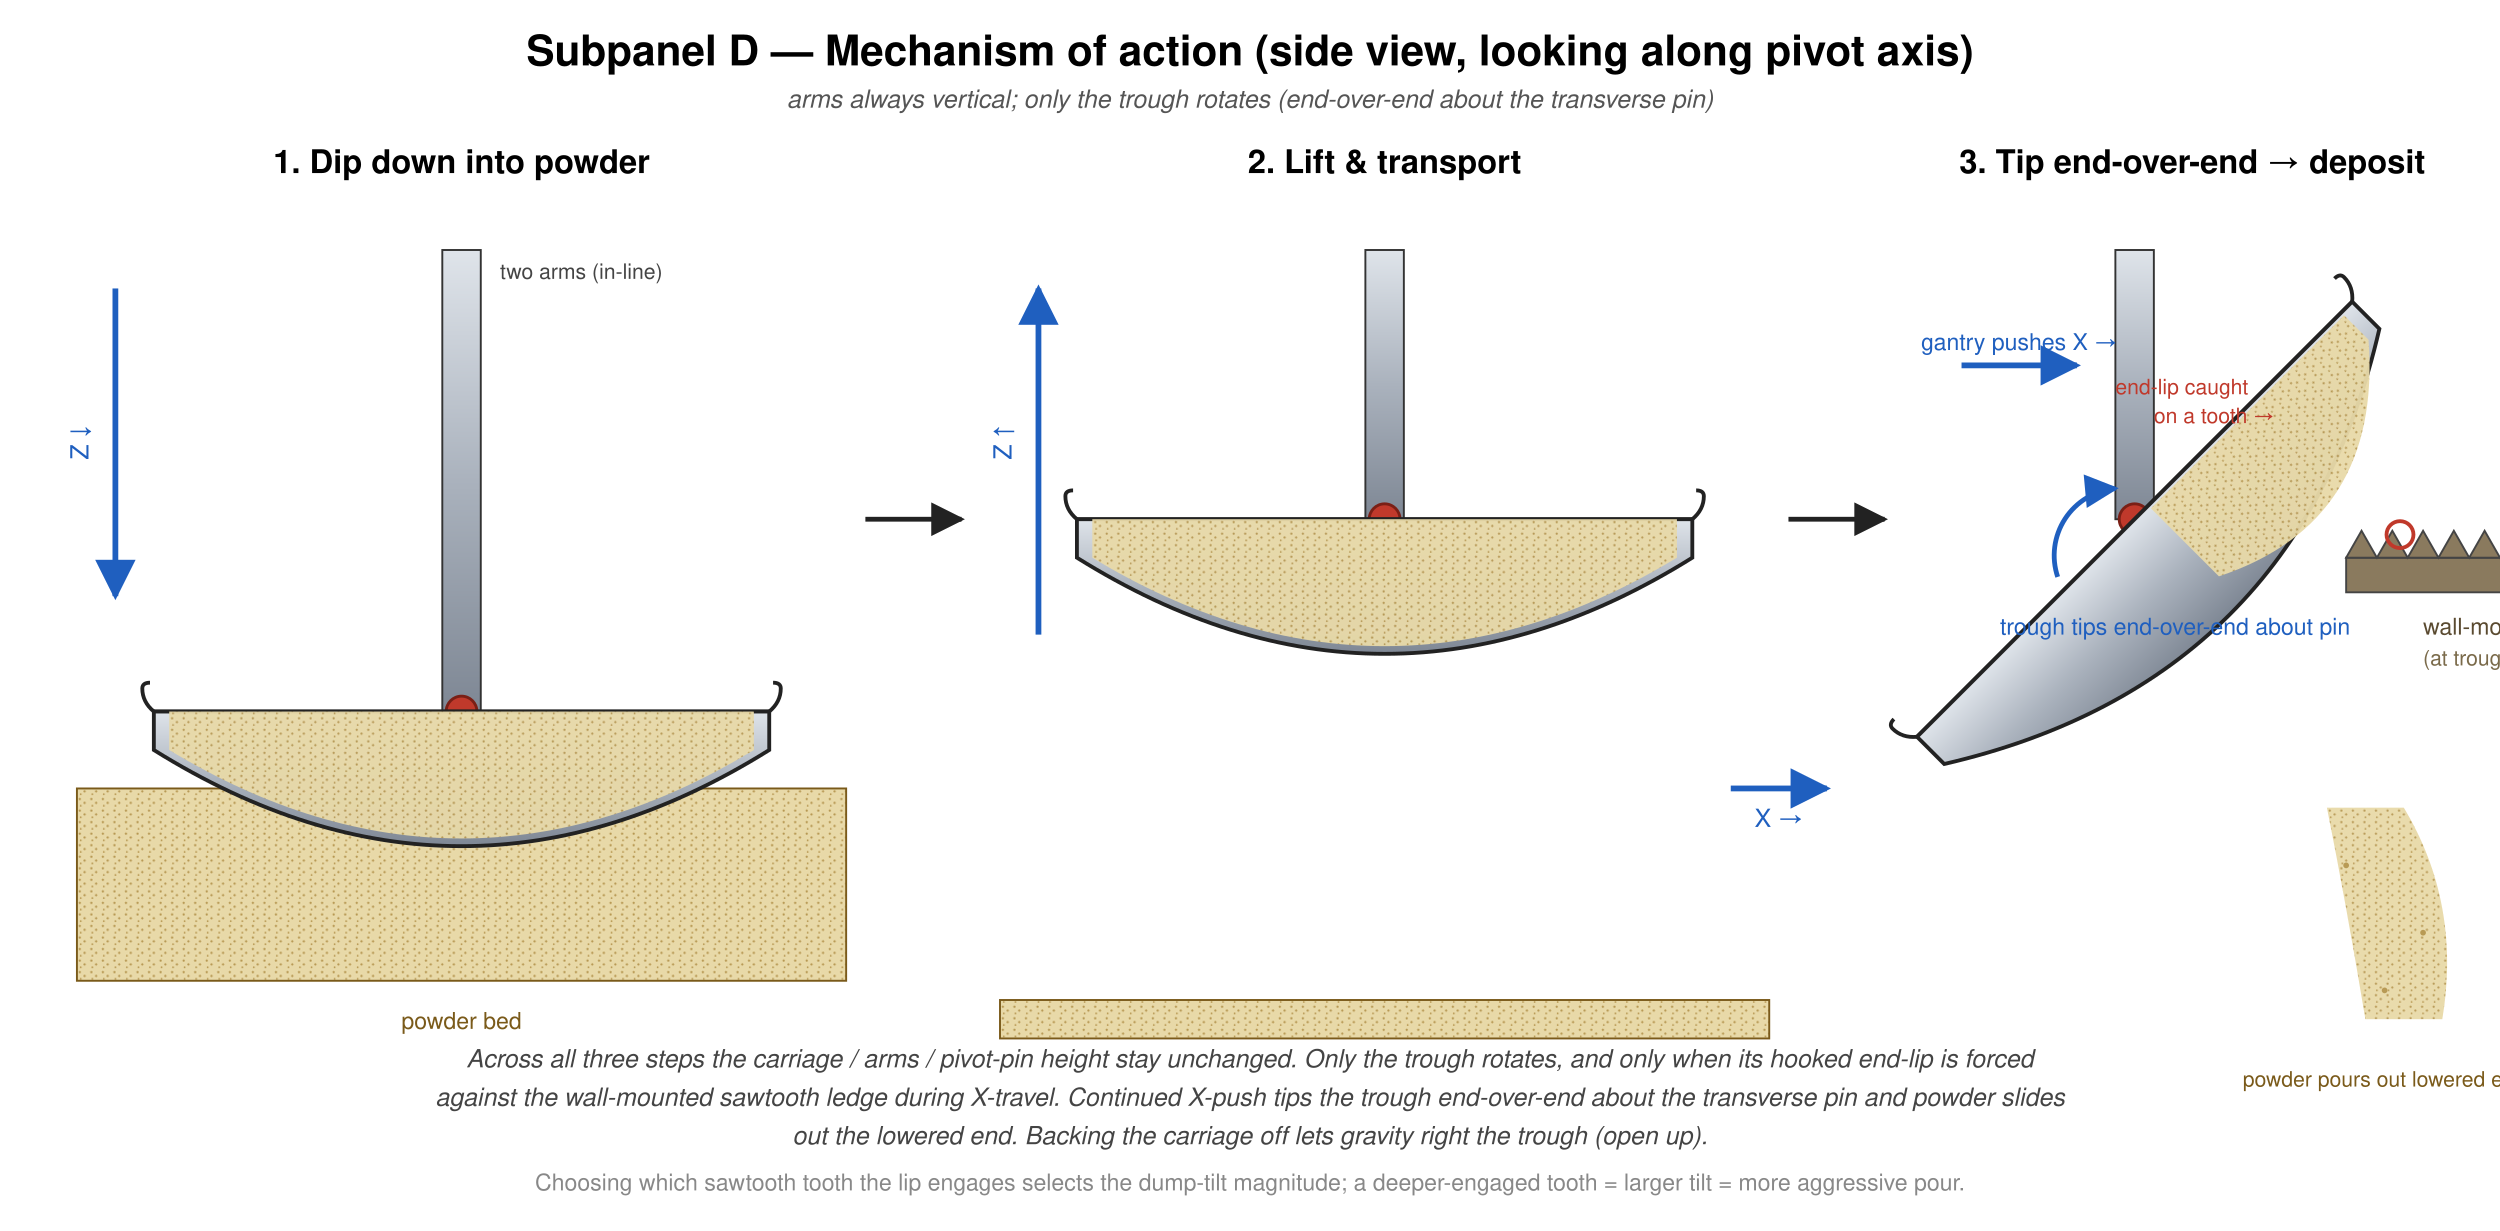
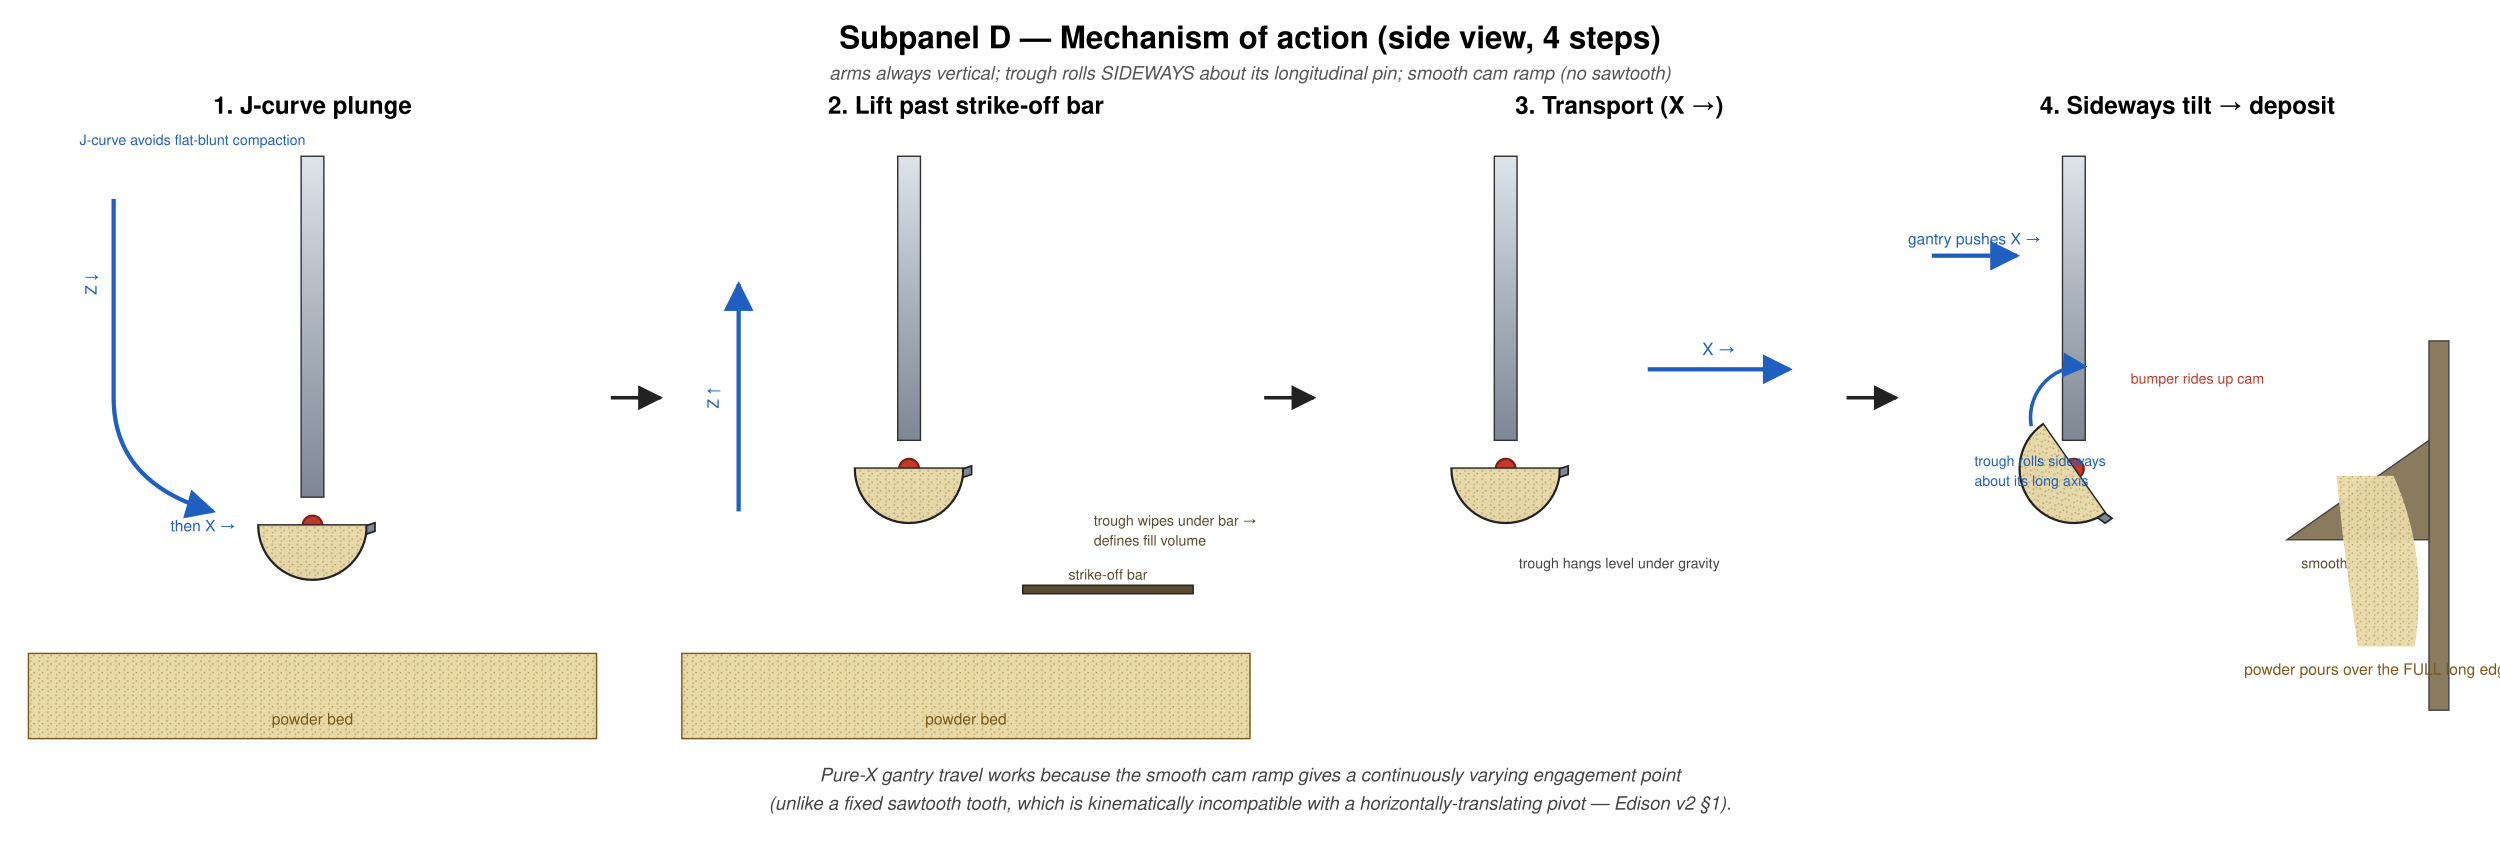
- <svg xmlns="http://www.w3.org/2000/svg" viewBox="0 0 1300 640" font-family="Helvetica, Arial, sans-serif">
+ <svg xmlns="http://www.w3.org/2000/svg" viewBox="0 0 1760 600" font-family="Helvetica, Arial, sans-serif" font-size="13">
  <defs>
    <linearGradient id="metal" x1="0" y1="0" x2="0" y2="1">
+       <stop offset="0" stop-color="#dfe4ea" />
+       <stop offset="0.5" stop-color="#aab2bd" />
+       <stop offset="1" stop-color="#7e8794" />
+     </linearGradient>
+     <linearGradient id="metalH" x1="0" y1="0" x2="1" y2="0">
      <stop offset="0" stop-color="#dfe4ea" />
      <stop offset="0.5" stop-color="#aab2bd" />
      <stop offset="1" stop-color="#7e8794" />
    </linearGradient>
    <pattern id="powder" width="6" height="6" patternUnits="userSpaceOnUse">
      <rect width="6" height="6" fill="#e8d9a8" />
      <circle cx="1.5" cy="1.5" r="0.6" fill="#b89a55" />
      <circle cx="4" cy="3.5" r="0.6" fill="#b89a55" />
      <circle cx="2" cy="5" r="0.5" fill="#b89a55" />
    </pattern>
    <marker id="arrowK" viewBox="0 0 10 10" refX="9" refY="5" markerWidth="7" markerHeight="7" orient="auto-start-reverse">
      <path d="M0,0 L10,5 L0,10 z" fill="#222" />
    </marker>
    <marker id="arrowB" viewBox="0 0 10 10" refX="9" refY="5" markerWidth="7" markerHeight="7" orient="auto-start-reverse">
      <path d="M0,0 L10,5 L0,10 z" fill="#1f5fbf" />
    </marker>
+     <marker id="arrowR" viewBox="0 0 10 10" refX="9" refY="5" markerWidth="7" markerHeight="7" orient="auto-start-reverse">
+       <path d="M0,0 L10,5 L0,10 z" fill="#c0392b" />
+     </marker>
  </defs>
-   <text x="650" y="34" text-anchor="middle" font-size="22" font-weight="700">
-     Subpanel D — Mechanism of action (side view, looking along pivot axis)
-   </text>
-   <text x="650" y="56" text-anchor="middle" font-size="13" fill="#555" font-style="italic">
-     arms always vertical; only the trough rotates (end-over-end about the transverse pin)
-   </text>
-   <g id="step1" transform="translate(40,90)">
-     <text x="200" y="0" text-anchor="middle" font-size="17" font-weight="600">
-       1. Dip down into powder
-     </text>
-     <rect x="0" y="320" width="400" height="100" fill="url(#powder)" stroke="#7a5a1a" />
-     <text x="200" y="445" text-anchor="middle" font-size="12" fill="#7a5a1a">powder bed</text>
-     <rect x="190" y="40" width="20" height="240" fill="url(#metal)" stroke="#333" />
-     <text x="220" y="55" font-size="11" fill="#444">two arms (in-line)</text>
-     <circle cx="200" cy="280" r="8" fill="#c0392b" stroke="#7a1f15" stroke-width="1.5" />
-     <g transform="translate(0,0)">
-       <line x1="40" y1="280" x2="360" y2="280" stroke="#222" stroke-width="2" />
-       <path d="M40,280 L360,280 L360,300 Q200,400 40,300 Z" fill="url(#metal)" stroke="#222" stroke-width="2" />
-       <path d="M48,280 L352,280 L352,300 Q200,392 48,300 Z" fill="url(#powder)" opacity="0.95" />
-       <path d="M40,280 q-6,-5 -6,-12 q0,-3 4,-3" fill="none" stroke="#222" stroke-width="2" />
-       <path d="M360,280 q6,-5 6,-12 q0,-3 -4,-3" fill="none" stroke="#222" stroke-width="2" />
+   <text x="880" y="34" text-anchor="middle" font-size="22" font-weight="700">Subpanel D — Mechanism of action (side view, 4 steps)</text>
+   <text x="880" y="56" text-anchor="middle" font-size="13" fill="#555" font-style="italic">arms always vertical; trough rolls SIDEWAYS about its longitudinal pin; smooth cam ramp (no sawtooth)</text>
+   <g transform="translate(20,80)">
+     <text x="200" y="0" text-anchor="middle" font-size="17" font-weight="600">1. J-curve plunge</text>
+     <rect x="0" y="380" width="400" height="60" fill="url(#powder)" stroke="#7a5a1a" />
+     <text x="200" y="430" text-anchor="middle" font-size="11" fill="#7a5a1a">powder bed</text>
+     <rect x="192" y="30" width="16" height="240" fill="url(#metal)" stroke="#333" />
+     <circle cx="200" cy="290" r="7" fill="#c0392b" stroke="#7a1f15" stroke-width="1.5" />
+     <g transform="translate(200,290) rotate(0)">
+       <path d="M -38 0 L 38 0 A 38 38 0 0 1 -38 0 Z" fill="url(#metal)" stroke="#222" stroke-width="2" />
+       <path d="M -37.43 0.0 L 37.43 0.0 A 37.43 37.43 0 0 1 -37.43 0.0 Z" fill="url(#powder)" opacity="0.95" />
+       <path d="M 38 0 L 44 -2 L 44 4 L 38 6 Z" fill="#7e8794" stroke="#222" stroke-width="1.2" />
    </g>
-     <line x1="20" y1="60" x2="20" y2="220" stroke="#1f5fbf" stroke-width="3" marker-end="url(#arrowB)" />
-     <text x="6" y="140" font-size="13" fill="#1f5fbf" transform="rotate(-90,6,140)" text-anchor="middle">Z ↓</text>
+     <path d="M 60 60 L 60 200 Q 60 260 130 280" fill="none" stroke="#1f5fbf" stroke-width="3" marker-end="url(#arrowB)" />
+     <text x="48" y="120" font-size="11" fill="#1f5fbf" transform="rotate(-90 48 120)" text-anchor="middle">Z ↓</text>
+     <text x="100" y="294" font-size="11" fill="#1f5fbf">then X →</text>
+     <text x="36" y="22" font-size="10" fill="#1f5fbf">J-curve avoids flat-blunt compaction</text>
  </g>
-   <line x1="450" y1="270" x2="500" y2="270" stroke="#222" stroke-width="2.5" marker-end="url(#arrowK)" />
-   <g id="step2" transform="translate(520,90)">
-     <text x="200" y="0" text-anchor="middle" font-size="17" font-weight="600">
-       2. Lift &amp; transport
-     </text>
-     <rect x="0" y="430" width="400" height="20" fill="url(#powder)" stroke="#7a5a1a" />
-     <rect x="190" y="40" width="20" height="140" fill="url(#metal)" stroke="#333" />
-     <circle cx="200" cy="180" r="8" fill="#c0392b" stroke="#7a1f15" stroke-width="1.5" />
-     <g>
-       <line x1="40" y1="180" x2="360" y2="180" stroke="#222" stroke-width="2" />
-       <path d="M40,180 L360,180 L360,200 Q200,300 40,200 Z" fill="url(#metal)" stroke="#222" stroke-width="2" />
-       <path d="M48,180 L352,180 L352,200 Q200,292 48,200 Z" fill="url(#powder)" opacity="0.95" />
-       <path d="M40,180 q-6,-5 -6,-12 q0,-3 4,-3" fill="none" stroke="#222" stroke-width="2" />
-       <path d="M360,180 q6,-5 6,-12 q0,-3 -4,-3" fill="none" stroke="#222" stroke-width="2" />
+   <line x1="430" y1="280" x2="465" y2="280" stroke="#222" stroke-width="2.5" marker-end="url(#arrowK)" />
+   <g transform="translate(480,80)">
+     <text x="200" y="0" text-anchor="middle" font-size="17" font-weight="600">2. Lift past strike-off bar</text>
+     <rect x="0" y="380" width="400" height="60" fill="url(#powder)" stroke="#7a5a1a" />
+     <text x="200" y="430" text-anchor="middle" font-size="11" fill="#7a5a1a">powder bed</text>
+     <rect x="240" y="332" width="120" height="6" fill="#5a4a30" stroke="#222" />
+     <text x="300" y="328" text-anchor="middle" font-size="10" fill="#5a4a30">strike-off bar</text>
+     <rect x="152" y="30" width="16" height="200" fill="url(#metal)" stroke="#333" />
+     <circle cx="160" cy="250" r="7" fill="#c0392b" stroke="#7a1f15" stroke-width="1.5" />
+     <g transform="translate(160,250) rotate(0)">
+       <path d="M -38 0 L 38 0 A 38 38 0 0 1 -38 0 Z" fill="url(#metal)" stroke="#222" stroke-width="2" />
+       <path d="M -37.43 0.0 L 37.43 0.0 A 37.43 37.43 0 0 1 -37.43 0.0 Z" fill="url(#powder)" opacity="0.95" />
+       <path d="M 38 0 L 44 -2 L 44 4 L 38 6 Z" fill="#7e8794" stroke="#222" stroke-width="1.2" />
    </g>
-     <line x1="20" y1="240" x2="20" y2="60" stroke="#1f5fbf" stroke-width="3" marker-end="url(#arrowB)" />
-     <text x="6" y="140" font-size="13" fill="#1f5fbf" transform="rotate(-90,6,140)" text-anchor="middle">Z ↑</text>
-     <line x1="380" y1="320" x2="430" y2="320" stroke="#1f5fbf" stroke-width="3" marker-end="url(#arrowB)" />
-     <text x="405" y="340" text-anchor="middle" font-size="13" fill="#1f5fbf">X →</text>
+     <line x1="40" y1="280" x2="40" y2="120" stroke="#1f5fbf" stroke-width="3" marker-end="url(#arrowB)" />
+     <text x="26" y="200" font-size="11" fill="#1f5fbf" transform="rotate(-90 26 200)" text-anchor="middle">Z ↑</text>
+     <text x="290" y="290" font-size="10" fill="#5a4a30">trough wipes under bar →</text>
+     <text x="290" y="304" font-size="10" fill="#5a4a30">defines fill volume</text>
  </g>
-   <line x1="930" y1="270" x2="980" y2="270" stroke="#222" stroke-width="2.5" marker-end="url(#arrowK)" />
-   <g id="step3" transform="translate(1000,90)">
-     <text x="140" y="0" text-anchor="middle" font-size="17" font-weight="600">
-       3. Tip end-over-end → deposit
-     </text>
-     <rect x="100" y="40" width="20" height="140" fill="url(#metal)" stroke="#333" />
-     <circle cx="110" cy="180" r="8" fill="#c0392b" stroke="#7a1f15" stroke-width="1.5" />
-     <g transform="rotate(-45 110 180)">
-       <line x1="-50" y1="180" x2="270" y2="180" stroke="#222" stroke-width="2" />
-       <path d="M-50,180 L270,180 L270,200 Q110,300 -50,200 Z" fill="url(#metal)" stroke="#222" stroke-width="2" />
-       <path d="M120,182 L262,182 L262,200 Q200,272 120,232 Z" fill="url(#powder)" opacity="0.95" />
-       <path d="M-50,180 q-6,-5 -6,-12 q0,-3 4,-3" fill="none" stroke="#222" stroke-width="2" />
-       <path d="M270,180 q6,-5 6,-12 q0,-3 -4,-3" fill="none" stroke="#222" stroke-width="2" />
+   <line x1="890" y1="280" x2="925" y2="280" stroke="#222" stroke-width="2.5" marker-end="url(#arrowK)" />
+   <g transform="translate(940,80)">
+     <text x="200" y="0" text-anchor="middle" font-size="17" font-weight="600">3. Transport (X →)</text>
+     <rect x="112" y="30" width="16" height="200" fill="url(#metal)" stroke="#333" />
+     <circle cx="120" cy="250" r="7" fill="#c0392b" stroke="#7a1f15" stroke-width="1.5" />
+     <g transform="translate(120,250) rotate(0)">
+       <path d="M -38 0 L 38 0 A 38 38 0 0 1 -38 0 Z" fill="url(#metal)" stroke="#222" stroke-width="2" />
+       <path d="M -37.43 0.0 L 37.43 0.0 A 37.43 37.43 0 0 1 -37.43 0.0 Z" fill="url(#powder)" opacity="0.95" />
+       <path d="M 38 0 L 44 -2 L 44 4 L 38 6 Z" fill="#7e8794" stroke="#222" stroke-width="1.2" />
    </g>
-     <rect x="320" y="120" width="14" height="320" fill="#8a7a5e" stroke="#444" />
-     <text x="340" y="430" font-size="11" fill="#5a4a30">fixed post</text>
-     <rect x="220" y="200" width="100" height="18" fill="#8a7a5e" stroke="#444" />
-     <polygon points="220,200 228,186 236,200 244,186 252,200 260,186 268,200 276,186 284,200 292,186 300,200 308,186 316,200 320,200" fill="#8a7a5e" stroke="#444" />
-     <text x="260" y="240" font-size="12" fill="#5a4a30">wall-mounted sawtooth ledge</text>
-     <text x="260" y="256" font-size="11" fill="#7a6a4a">(at trough-END-lip height)</text>
-     <circle cx="248" cy="188" r="7" fill="none" stroke="#c0392b" stroke-width="2" />
-     <text x="100" y="115" font-size="11" fill="#c0392b">end-lip caught</text>
-     <text x="120" y="130" font-size="11" fill="#c0392b">on a tooth →</text>
+     <line x1="220" y1="180" x2="320" y2="180" stroke="#1f5fbf" stroke-width="3" marker-end="url(#arrowB)" />
+     <text x="270" y="170" font-size="12" fill="#1f5fbf" text-anchor="middle">X →</text>
+     <text x="200" y="320" font-size="10" fill="#444" text-anchor="middle">trough hangs level under gravity</text>
+   </g>
+   <line x1="1300" y1="280" x2="1335" y2="280" stroke="#222" stroke-width="2.5" marker-end="url(#arrowK)" />
+   <g transform="translate(1340,80)">
+     <text x="200" y="0" text-anchor="middle" font-size="17" font-weight="600">4. Sideways tilt → deposit</text>
+     <rect x="370" y="160" width="14" height="260" fill="#8a7a5e" stroke="#444" />
+     <polygon points="270,300 370,300 370,230 270,300" fill="#8a7a5e" stroke="#444" />
+     <text x="320" y="320" text-anchor="middle" font-size="10" fill="#5a4a30">smooth cam ramp</text>
+     <rect x="112" y="30" width="16" height="200" fill="url(#metal)" stroke="#333" />
+     <circle cx="120" cy="250" r="7" fill="#c0392b" stroke="#7a1f15" stroke-width="1.5" />
+     <g transform="translate(120,250) rotate(55)">
+       <path d="M -38 0 L 38 0 A 38 38 0 0 1 -38 0 Z" fill="url(#metal)" stroke="#222" stroke-width="2" />
+       <path d="M -37.43 0.0 L 37.43 0.0 A 37.43 37.43 0 0 1 -37.43 0.0 Z" fill="url(#powder)" opacity="0.95" />
+       <path d="M 38 0 L 44 -2 L 44 4 L 38 6 Z" fill="#7e8794" stroke="#222" stroke-width="1.2" />
+     </g>
    <g fill="url(#powder)" opacity="0.95">
-       <path d="M210,330 Q220,380 230,440 L270,440 Q280,380 250,330 Z" />
+       <path d="M 305,255 Q 310,310 320,375 L 360,375 Q 370,310 345,255 Z" />
    </g>
-     <g fill="#b89a55">
-       <circle cx="220" cy="360" r="1.5" />
-       <circle cx="260" cy="395" r="1.5" />
-       <circle cx="240" cy="425" r="1.5" />
-     </g>
-     <text x="240" y="475" text-anchor="middle" font-size="11" fill="#7a5a1a">powder pours out lowered end</text>
+     <text x="335" y="395" text-anchor="middle" font-size="11" fill="#7a5a1a">powder pours over the FULL long edge</text>
    <line x1="20" y1="100" x2="80" y2="100" stroke="#1f5fbf" stroke-width="3" marker-end="url(#arrowB)" />
-     <text x="50" y="92" text-anchor="middle" font-size="12" fill="#1f5fbf">gantry pushes X →</text>
-     <path d="M70,210 a35,35 0 0 1 30,-46" fill="none" stroke="#1f5fbf" stroke-width="2.5" marker-end="url(#arrowB)" />
-     <text x="40" y="240" font-size="12" fill="#1f5fbf">trough tips end-over-end about pin</text>
+     <text x="50" y="92" text-anchor="middle" font-size="11" fill="#1f5fbf">gantry pushes X →</text>
+     <path d="M 90 220 a 36 36 0 0 1 38 -42" fill="none" stroke="#1f5fbf" stroke-width="2.5" marker-end="url(#arrowB)" />
+     <text x="50" y="248" font-size="10" fill="#1f5fbf">trough rolls sideways</text>
+     <text x="50" y="262" font-size="10" fill="#1f5fbf">about its long axis</text>
+     <text x="160" y="190" font-size="10" fill="#c0392b">bumper rides up cam</text>
  </g>
-   <text x="650" y="555" text-anchor="middle" font-size="13" fill="#444" font-style="italic">
-     Across all three steps the carriage / arms / pivot-pin height stay unchanged.  Only the
-     trough rotates, and only when its hooked end-lip is forced
-   </text>
-   <text x="650" y="575" text-anchor="middle" font-size="13" fill="#444" font-style="italic">
-     against the wall-mounted sawtooth ledge during X-travel.  Continued X-push tips the
-     trough end-over-end about the transverse pin and powder slides
-   </text>
-   <text x="650" y="595" text-anchor="middle" font-size="13" fill="#444" font-style="italic">
-     out the lowered end.  Backing the carriage off lets gravity right the trough (open up).
-   </text>
-   <text x="650" y="619" text-anchor="middle" font-size="12" fill="#888">
-     Choosing which sawtooth tooth the lip engages selects the dump-tilt magnitude;
-     a deeper-engaged tooth = larger tilt = more aggressive pour.
-   </text>
+   <text x="880" y="550" text-anchor="middle" font-size="13" fill="#444" font-style="italic">Pure-X gantry travel works because the smooth cam ramp gives a continuously varying engagement point</text>
+   <text x="880" y="570" text-anchor="middle" font-size="13" fill="#444" font-style="italic">(unlike a fixed sawtooth tooth, which is kinematically incompatible with a horizontally-translating pivot — Edison v2 §1).</text>
</svg>
